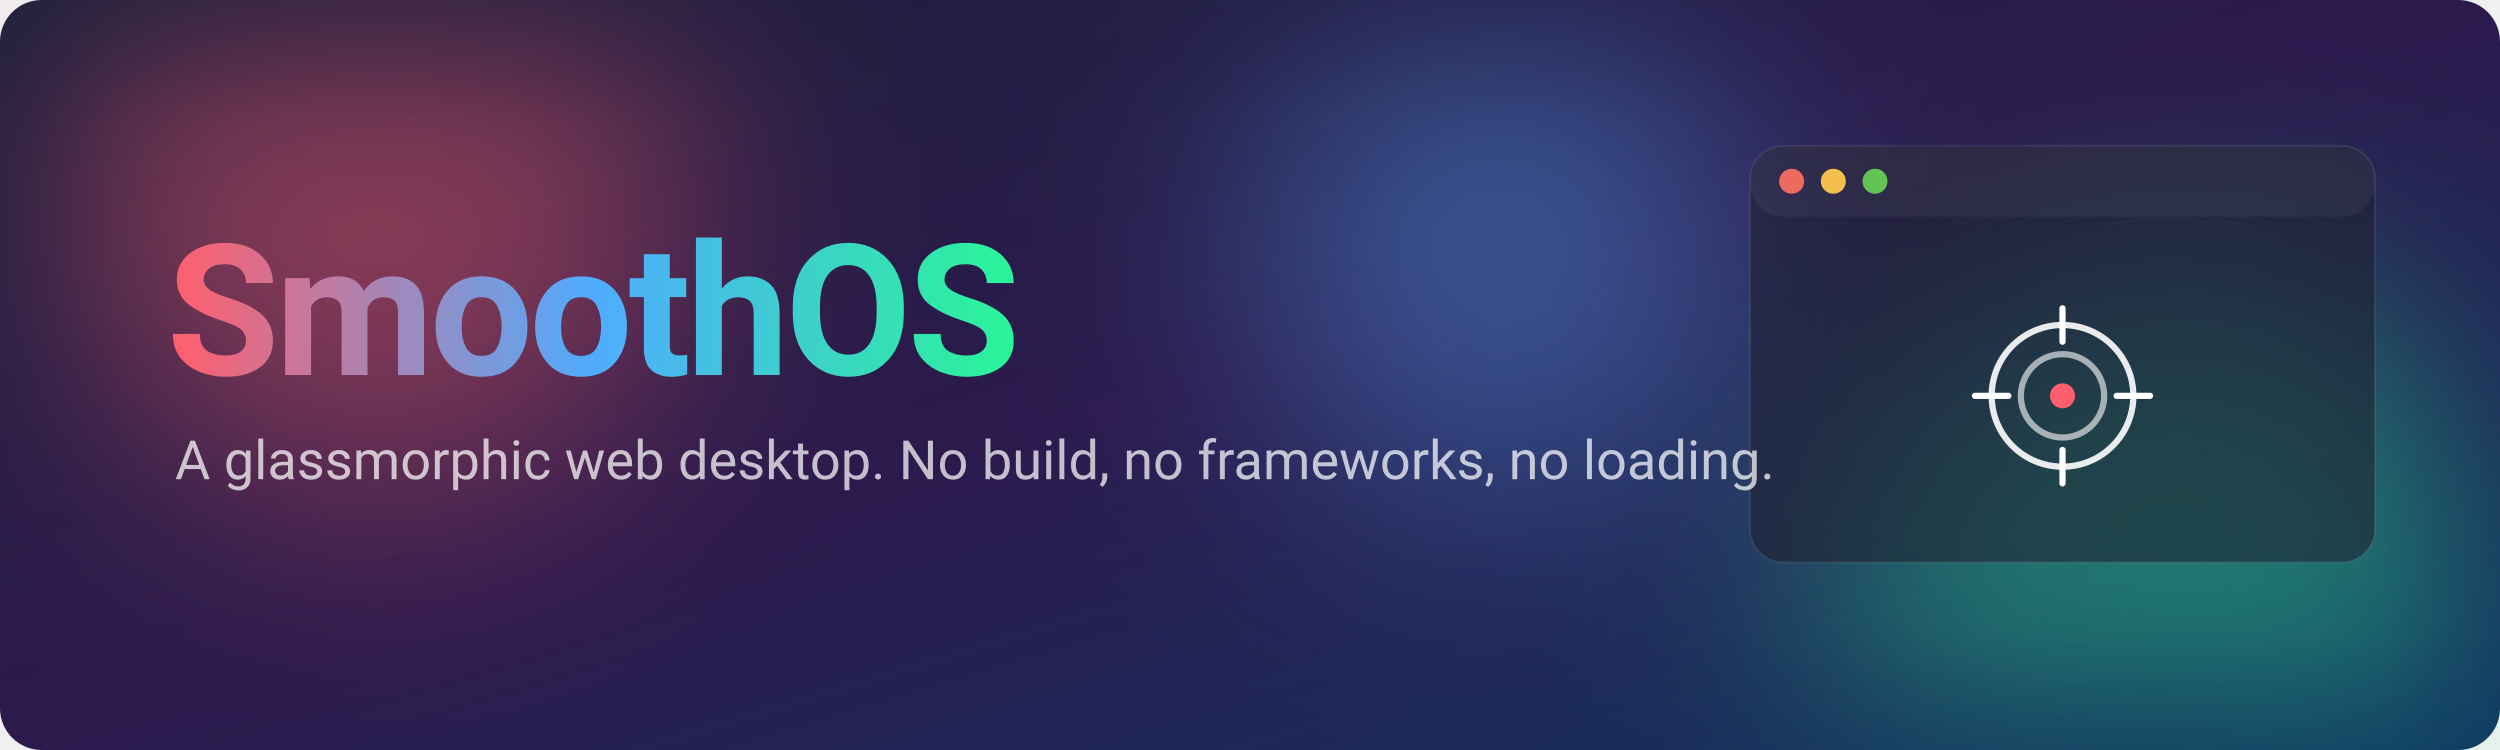
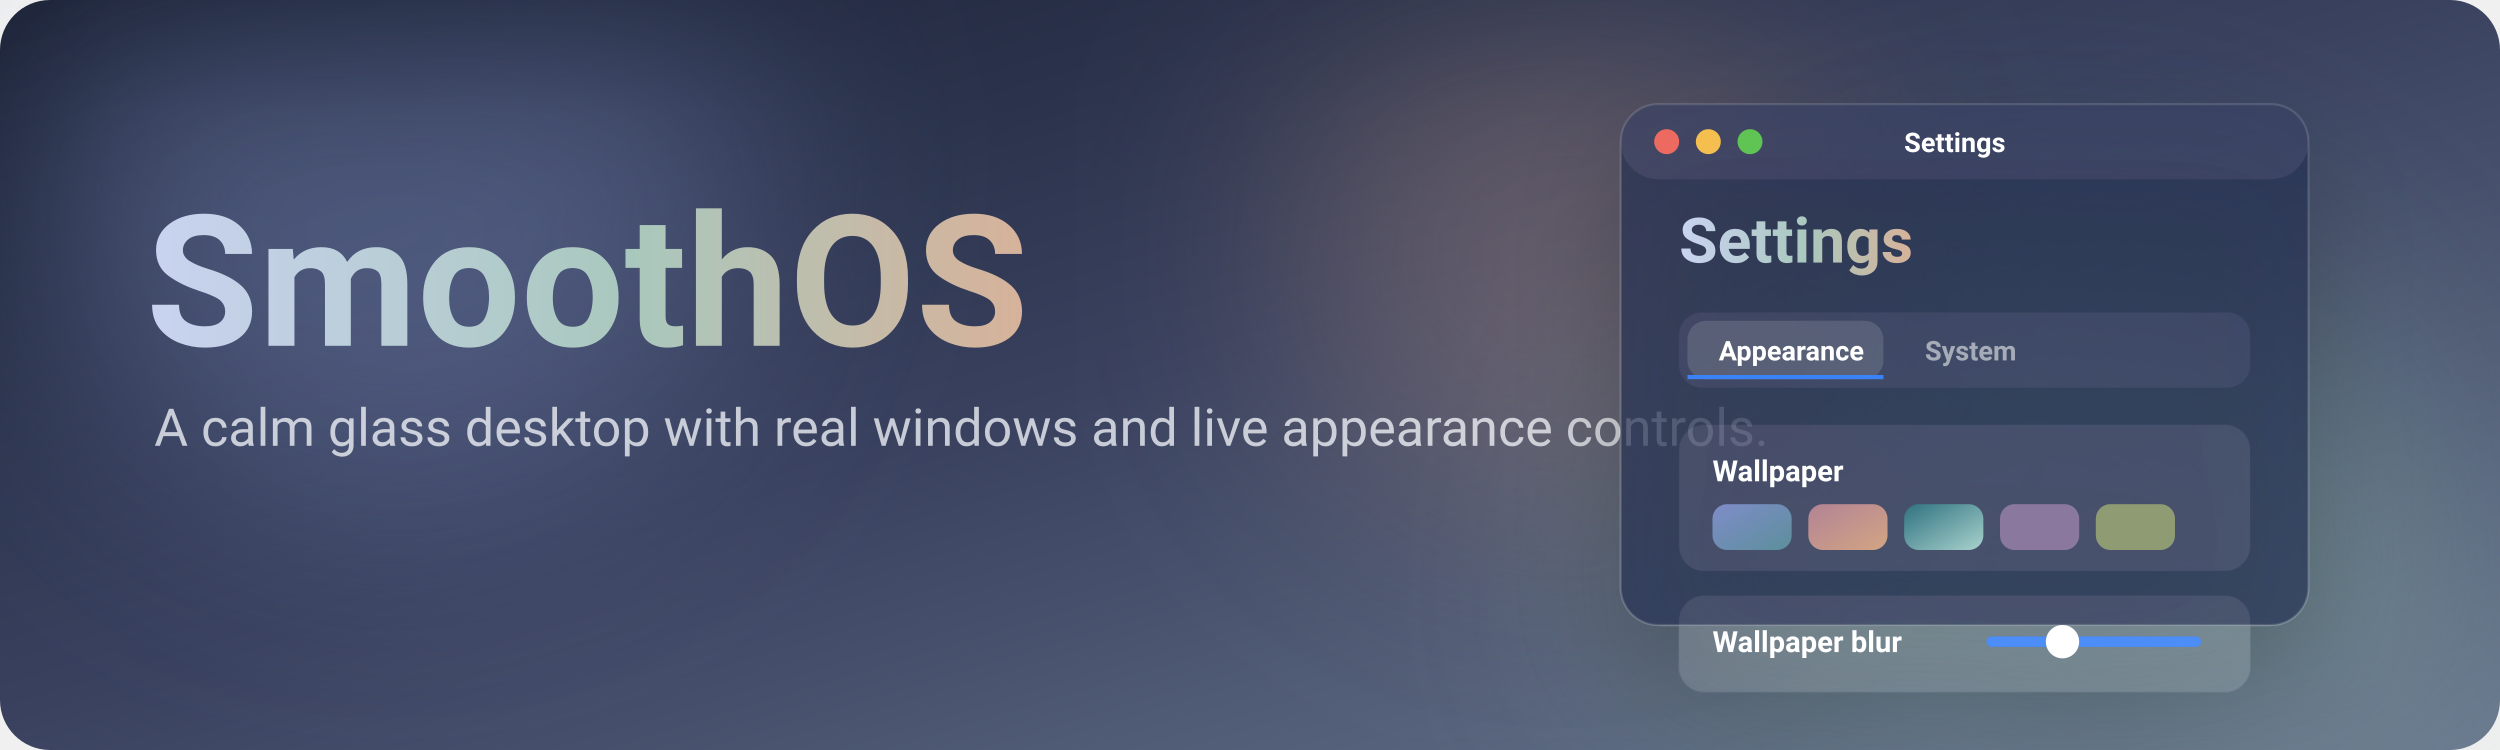
<svg xmlns="http://www.w3.org/2000/svg" width="1200" height="360" viewBox="0 0 1200 360" role="img" aria-label="SmoothOS">
  <defs>
-     <linearGradient id="bg" x1="0" y1="0" x2="1" y2="1">
-       <stop offset="0%" stop-color="#1b1f3b" />
-       <stop offset="50%" stop-color="#2c1a4d" />
-       <stop offset="100%" stop-color="#0f3460" />
+     <linearGradient id="wallpaper" x1="0" y1="0" x2="1" y2="1">
+       <stop offset="0%" stop-color="#192033" />
+       <stop offset="48%" stop-color="#39415f" />
+       <stop offset="100%" stop-color="#6b7a8f" />
    </linearGradient>
    <linearGradient id="title" x1="0" y1="0" x2="1" y2="0">
-       <stop offset="0%" stop-color="#ff5f6d" />
-       <stop offset="50%" stop-color="#4facfe" />
-       <stop offset="100%" stop-color="#2af598" />
+       <stop offset="0%" stop-color="#c9d3f0" />
+       <stop offset="55%" stop-color="#a9c8bd" />
+       <stop offset="100%" stop-color="#d7b29a" />
    </linearGradient>
-     <filter id="blur" x="-50%" y="-50%" width="200%" height="200%">
-       <feGaussianBlur stdDeviation="60" />
+     <linearGradient id="tile-a" x1="0" y1="0" x2="1" y2="1">
+       <stop offset="0%" stop-color="#7f8cc9" />
+       <stop offset="100%" stop-color="#5c8f9b" />
+     </linearGradient>
+     <linearGradient id="tile-b" x1="0" y1="0" x2="1" y2="1">
+       <stop offset="0%" stop-color="#b38395" />
+       <stop offset="100%" stop-color="#d2a583" />
+     </linearGradient>
+     <linearGradient id="tile-c" x1="0" y1="0" x2="1" y2="1">
+       <stop offset="0%" stop-color="#2f7280" />
+       <stop offset="100%" stop-color="#a9d2cd" />
+     </linearGradient>
+     <filter id="soft-blur" x="-40%" y="-40%" width="180%" height="180%">
+       <feGaussianBlur stdDeviation="58" />
+     </filter>
+     <filter id="shadow" x="-20%" y="-20%" width="140%" height="150%">
+       <feDropShadow dx="0" dy="24" stdDeviation="28" flood-color="#101523" flood-opacity="0.35" />
    </filter>
  </defs>
-   <rect width="1200" height="360" rx="20" fill="url(#bg)" />
-   <circle cx="180" cy="90" r="150" fill="#ff5f6d" opacity="0.45" filter="url(#blur)" />
-   <circle cx="1040" cy="300" r="170" fill="#2af598" opacity="0.40" filter="url(#blur)" />
-   <circle cx="720" cy="120" r="120" fill="#4facfe" opacity="0.40" filter="url(#blur)" />
-   <g transform="translate(840,70)">
-     <rect width="300" height="200" rx="16" fill="#1e1e2e" opacity="0.55" stroke="#ffffff" stroke-opacity="0.14" />
-     <rect width="300" height="34" rx="16" fill="#ffffff" opacity="0.05" />
-     <circle cx="20" cy="17" r="6" fill="#ec6b5e" />
-     <circle cx="40" cy="17" r="6" fill="#f5bf4f" />
-     <circle cx="60" cy="17" r="6" fill="#61c454" />
-     <g transform="translate(150,120)" stroke="#ffffff" stroke-width="3" fill="none">
-       <circle r="34" opacity="0.9" />
-       <circle r="20" opacity="0.6" />
-       <circle r="6" fill="#ff5f6d" stroke="none" />
-       <line x1="0" y1="-42" x2="0" y2="-26" stroke-linecap="round" />
-       <line x1="0" y1="42" x2="0" y2="26" stroke-linecap="round" />
-       <line x1="-42" y1="0" x2="-26" y2="0" stroke-linecap="round" />
-       <line x1="42" y1="0" x2="26" y2="0" stroke-linecap="round" />
-     </g>
+   <rect width="1200" height="360" rx="24" fill="url(#wallpaper)" />
+   <circle cx="190" cy="70" r="170" fill="#8ea0d8" opacity="0.36" filter="url(#soft-blur)" />
+   <circle cx="980" cy="300" r="190" fill="#8cb9a8" opacity="0.38" filter="url(#soft-blur)" />
+   <circle cx="750" cy="120" r="130" fill="#d1a58a" opacity="0.28" filter="url(#soft-blur)" />
+   <g transform="translate(70,92)">
+     <text x="0" y="74" font-family="-apple-system, BlinkMacSystemFont, Segoe UI, Roboto, sans-serif" font-size="88" font-weight="750" fill="url(#title)">SmoothOS</text>
+     <text x="4" y="122" font-family="-apple-system, BlinkMacSystemFont, Segoe UI, Roboto, sans-serif" font-size="25" fill="#f4f7fb" opacity="0.76">A calm glass desktop with real windows and live appearance controls.</text>
  </g>
-   <text x="80" y="180" font-family="-apple-system, Segoe UI, Roboto, sans-serif" font-size="88" font-weight="700" fill="url(#title)" letter-spacing="-2">SmoothOS</text>
-   <text x="84" y="230" font-family="-apple-system, Segoe UI, Roboto, sans-serif" font-size="26" font-weight="400" fill="#ffffff" opacity="0.72">A glassmorphic web desktop. No build, no frameworks, no loading.</text>
+   <g transform="translate(778,50)" filter="url(#shadow)">
+     <rect width="330" height="250" rx="18" fill="#263054" opacity="0.66" stroke="#ffffff" stroke-opacity="0.18" />
+     <rect width="330" height="36" rx="18" fill="#ffffff" opacity="0.06" />
+     <circle cx="22" cy="18" r="6" fill="#ec6b5e" />
+     <circle cx="42" cy="18" r="6" fill="#f5bf4f" />
+     <circle cx="62" cy="18" r="6" fill="#61c454" />
+     <text x="136" y="23" font-family="-apple-system, BlinkMacSystemFont, Segoe UI, Roboto, sans-serif" font-size="13" font-weight="700" fill="#ffffff">Settings</text>
+     <text x="28" y="76" font-family="-apple-system, BlinkMacSystemFont, Segoe UI, Roboto, sans-serif" font-size="30" font-weight="750" fill="url(#title)">Settings</text>
+     <rect x="28" y="100" width="274" height="36" rx="11" fill="#ffffff" opacity="0.06" stroke="#ffffff" stroke-opacity="0.12" />
+     <rect x="32" y="104" width="94" height="28" rx="9" fill="#ffffff" opacity="0.12" />
+     <rect x="32" y="130" width="94" height="2" fill="#3b82f6" />
+     <text x="47" y="123" font-family="-apple-system, BlinkMacSystemFont, Segoe UI, Roboto, sans-serif" font-size="13" font-weight="700" fill="#ffffff">Appearance</text>
+     <text x="146" y="123" font-family="-apple-system, BlinkMacSystemFont, Segoe UI, Roboto, sans-serif" font-size="13" font-weight="700" fill="#ffffff" opacity="0.52">System</text>
+     <rect x="28" y="154" width="274" height="70" rx="12" fill="#ffffff" opacity="0.08" stroke="#ffffff" stroke-opacity="0.14" />
+     <text x="44" y="181" font-family="-apple-system, BlinkMacSystemFont, Segoe UI, Roboto, sans-serif" font-size="14" font-weight="700" fill="#ffffff">Wallpaper</text>
+     <rect x="44" y="192" width="38" height="22" rx="7" fill="url(#tile-a)" />
+     <rect x="90" y="192" width="38" height="22" rx="7" fill="url(#tile-b)" />
+     <rect x="136" y="192" width="38" height="22" rx="7" fill="url(#tile-c)" />
+     <rect x="182" y="192" width="38" height="22" rx="7" fill="#8a789e" />
+     <rect x="228" y="192" width="38" height="22" rx="7" fill="#8f9b72" />
+     <rect x="28" y="236" width="274" height="46" rx="12" fill="#ffffff" opacity="0.08" stroke="#ffffff" stroke-opacity="0.14" />
+     <text x="44" y="263" font-family="-apple-system, BlinkMacSystemFont, Segoe UI, Roboto, sans-serif" font-size="14" font-weight="700" fill="#ffffff">Wallpaper blur</text>
+     <line x1="178" y1="258" x2="276" y2="258" stroke="#4e8df7" stroke-width="5" stroke-linecap="round" />
+     <circle cx="212" cy="258" r="8" fill="#ffffff" />
+   </g>
</svg>
